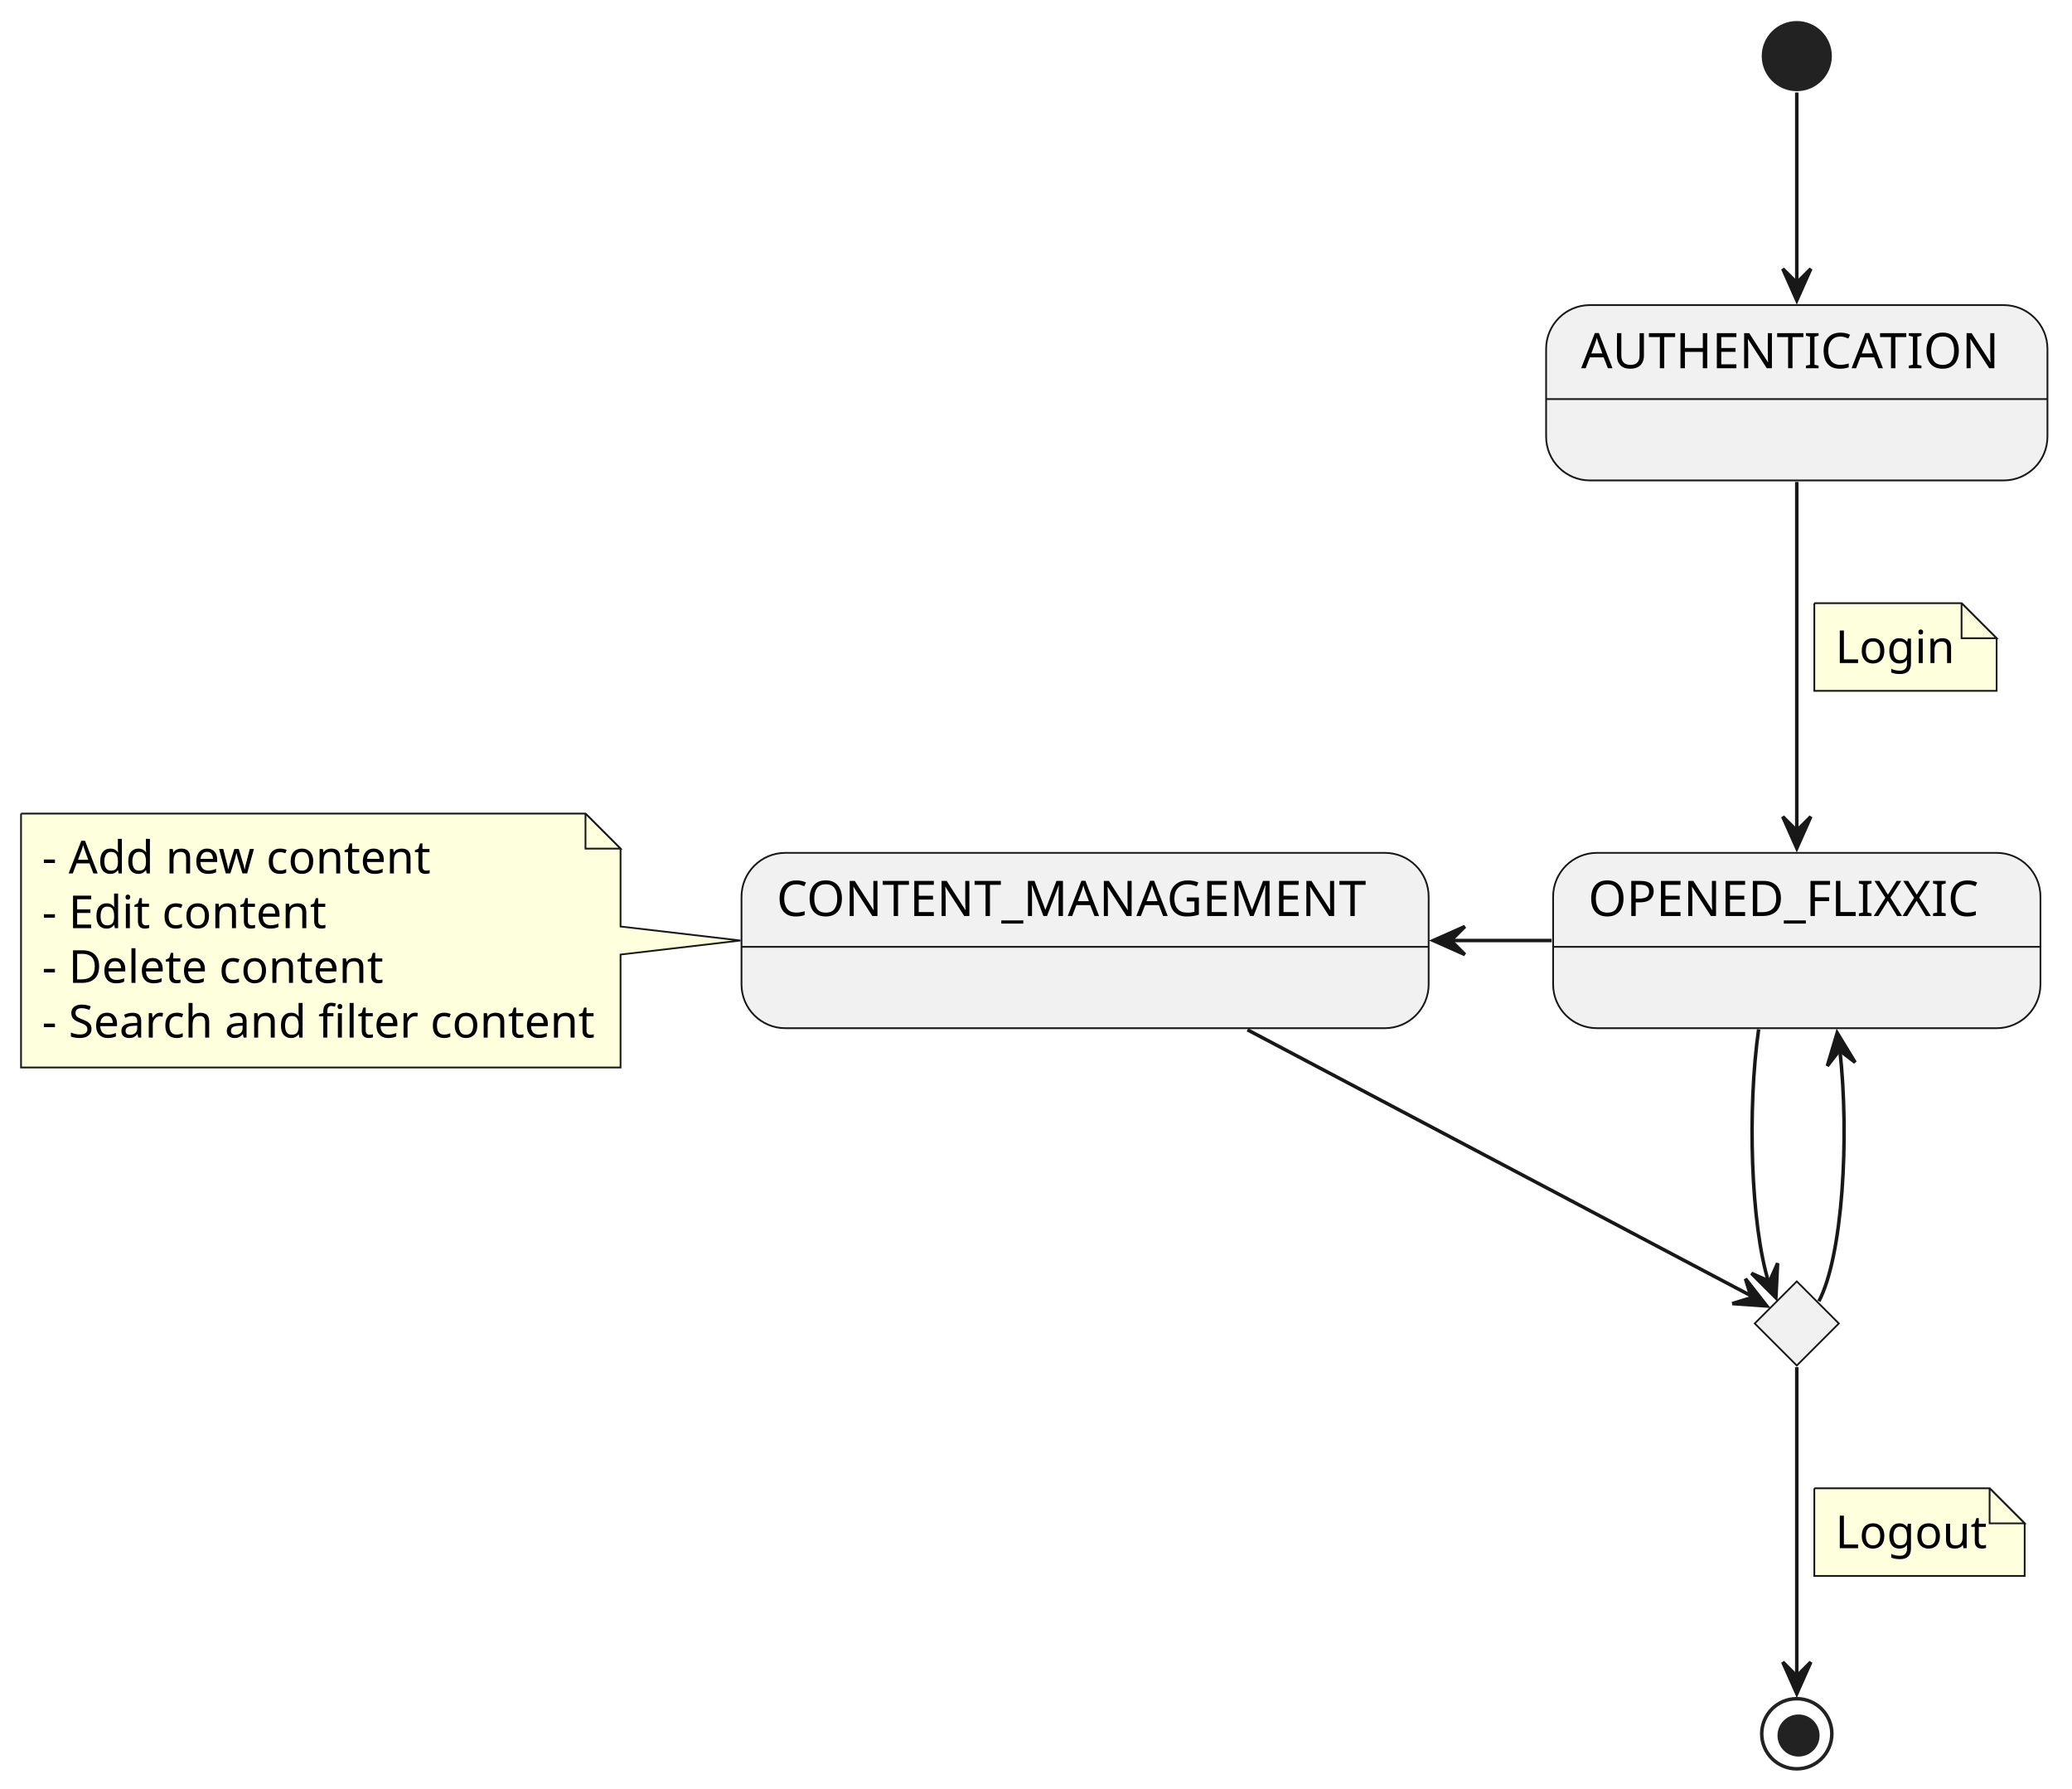
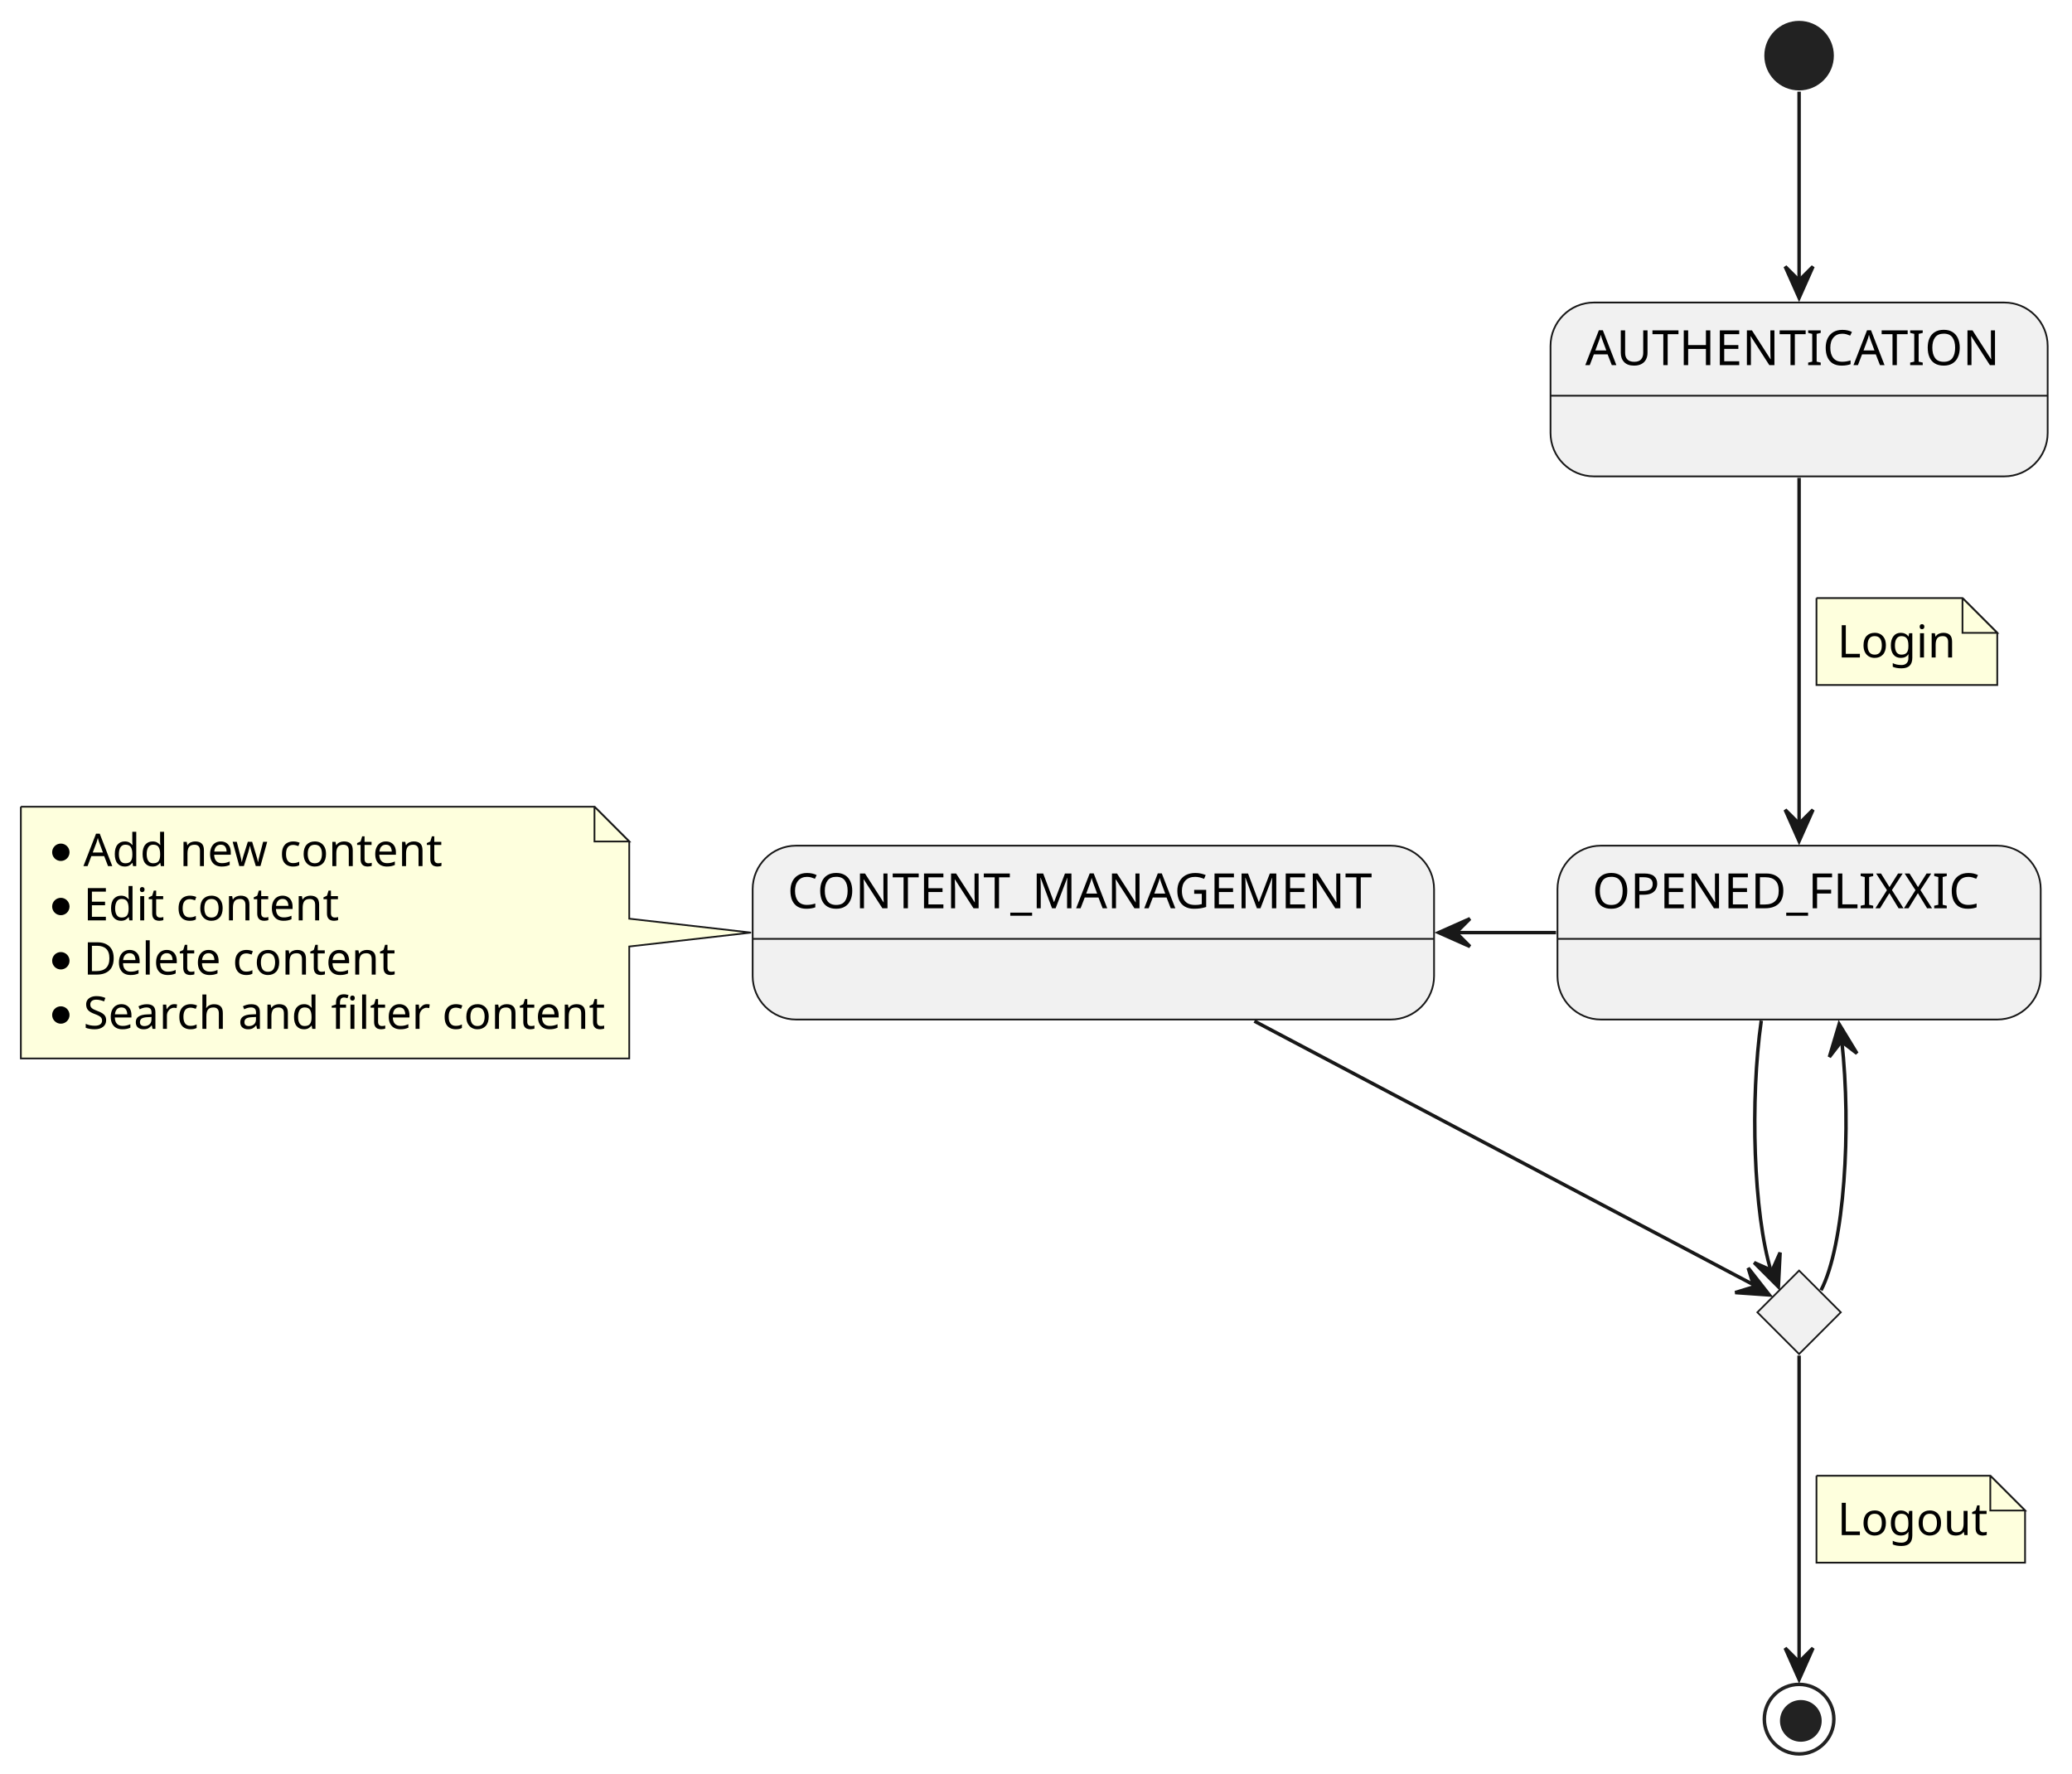
- <svg xmlns="http://www.w3.org/2000/svg" contentStyleType="text/css" height="510px" preserveAspectRatio="none" style="width:591px;height:510px;background:#FFFFFF;" version="1.1" viewBox="0 0 591 510" width="591px" zoomAndPan="magnify">
+ <svg xmlns="http://www.w3.org/2000/svg" contentStyleType="text/css" height="510px" preserveAspectRatio="none" style="width:596px;height:510px;background:#FFFFFF;" version="1.1" viewBox="0 0 596 510" width="596px" zoomAndPan="magnify">
  <defs />
  <g>
-     <ellipse cx="512.5" cy="16" fill="#222222" rx="10" ry="10" style="stroke:none;stroke-width:1.0;" />
+     <ellipse cx="517.5" cy="16" fill="#222222" rx="10" ry="10" style="stroke:none;stroke-width:1.0;" />
    <g id="AUTHENTICATION">
-       <rect fill="#F1F1F1" height="50" rx="12.5" ry="12.5" style="stroke:#181818;stroke-width:0.5;" width="143" x="441" y="87" />
-       <line style="stroke:#181818;stroke-width:0.5;" x1="441" x2="584" y1="113.8" y2="113.8" />
-       <text fill="#000000" font-family="sans-serif" font-size="14" lengthAdjust="spacing" textLength="123" x="451" y="105.006">AUTHENTICATION</text>
+       <rect fill="#F1F1F1" height="50" rx="12.5" ry="12.5" style="stroke:#181818;stroke-width:0.5;" width="143" x="446" y="87" />
+       <line style="stroke:#181818;stroke-width:0.5;" x1="446" x2="589" y1="113.8" y2="113.8" />
+       <text fill="#000000" font-family="sans-serif" font-size="14" lengthAdjust="spacing" textLength="123" x="456" y="105.006">AUTHENTICATION</text>
    </g>
    <g id="OPENED_FLIXXIC">
-       <rect fill="#F1F1F1" height="50" rx="12.5" ry="12.5" style="stroke:#181818;stroke-width:0.5;" width="139" x="443" y="243.2" />
-       <line style="stroke:#181818;stroke-width:0.5;" x1="443" x2="582" y1="270" y2="270" />
-       <text fill="#000000" font-family="sans-serif" font-size="14" lengthAdjust="spacing" textLength="119" x="453" y="261.206">OPENED_FLIXXIC</text>
+       <rect fill="#F1F1F1" height="50" rx="12.5" ry="12.5" style="stroke:#181818;stroke-width:0.5;" width="139" x="448" y="243.2" />
+       <line style="stroke:#181818;stroke-width:0.5;" x1="448" x2="587" y1="270" y2="270" />
+       <text fill="#000000" font-family="sans-serif" font-size="14" lengthAdjust="spacing" textLength="119" x="458" y="261.206">OPENED_FLIXXIC</text>
    </g>
    <g id="CONTENT_MANAGEMENT">
-       <rect fill="#F1F1F1" height="50" rx="12.5" ry="12.5" style="stroke:#181818;stroke-width:0.5;" width="196" x="211.5" y="243.2" />
-       <line style="stroke:#181818;stroke-width:0.5;" x1="211.5" x2="407.5" y1="270" y2="270" />
-       <text fill="#000000" font-family="sans-serif" font-size="14" lengthAdjust="spacing" textLength="176" x="221.5" y="261.206">CONTENT_MANAGEMENT</text>
+       <rect fill="#F1F1F1" height="50" rx="12.5" ry="12.5" style="stroke:#181818;stroke-width:0.5;" width="196" x="216.5" y="243.2" />
+       <line style="stroke:#181818;stroke-width:0.5;" x1="216.5" x2="412.5" y1="270" y2="270" />
+       <text fill="#000000" font-family="sans-serif" font-size="14" lengthAdjust="spacing" textLength="176" x="226.5" y="261.206">CONTENT_MANAGEMENT</text>
    </g>
    <g id="elem_GMN10">
-       <path d="M6,232 L6,304.4 A0,0 0 0 0 6,304.4 L177,304.4 A0,0 0 0 0 177,304.4 L177,272.2 L211.22,268.2 L177,264.2 L177,242 L167,232 L6,232 A0,0 0 0 0 6,232 " fill="#FEFFDD" style="stroke:#181818;stroke-width:0.5;" />
-       <path d="M167,232 L167,242 L177,242 L167,232 " fill="#FEFFDD" style="stroke:#181818;stroke-width:0.5;" />
-       <text fill="#000000" font-family="sans-serif" font-size="13" lengthAdjust="spacing" textLength="105" x="12" y="249.077">- Add new content</text>
-       <text fill="#000000" font-family="sans-serif" font-size="13" lengthAdjust="spacing" textLength="78" x="12" y="264.677">- Edit content</text>
-       <text fill="#000000" font-family="sans-serif" font-size="13" lengthAdjust="spacing" textLength="92" x="12" y="280.277">- Delete content</text>
-       <text fill="#000000" font-family="sans-serif" font-size="13" lengthAdjust="spacing" textLength="150" x="12" y="295.877">- Search and filter content</text>
+       <path d="M6,232 L6,304.4 A0,0 0 0 0 6,304.4 L181,304.4 A0,0 0 0 0 181,304.4 L181,272.2 L216.03,268.2 L181,264.2 L181,242 L171,232 L6,232 A0,0 0 0 0 6,232 " fill="#FEFFDD" style="stroke:#181818;stroke-width:0.5;" />
+       <path d="M171,232 L171,242 L181,242 L171,232 " fill="#FEFFDD" style="stroke:#181818;stroke-width:0.5;" />
+       <ellipse cx="17.5" cy="245.1" fill="#000000" rx="2.5" ry="2.5" style="stroke:#000000;stroke-width:0.0;" />
+       <text fill="#000000" font-family="sans-serif" font-size="13" lengthAdjust="spacing" textLength="97" x="24" y="249.077">Add new content</text>
+       <ellipse cx="17.5" cy="260.7" fill="#000000" rx="2.5" ry="2.5" style="stroke:#000000;stroke-width:0.0;" />
+       <text fill="#000000" font-family="sans-serif" font-size="13" lengthAdjust="spacing" textLength="70" x="24" y="264.677">Edit content</text>
+       <ellipse cx="17.5" cy="276.3" fill="#000000" rx="2.5" ry="2.5" style="stroke:#000000;stroke-width:0.0;" />
+       <text fill="#000000" font-family="sans-serif" font-size="13" lengthAdjust="spacing" textLength="84" x="24" y="280.277">Delete content</text>
+       <ellipse cx="17.5" cy="291.9" fill="#000000" rx="2.5" ry="2.5" style="stroke:#000000;stroke-width:0.0;" />
+       <text fill="#000000" font-family="sans-serif" font-size="13" lengthAdjust="spacing" textLength="142" x="24" y="295.877">Search and filter content</text>
    </g>
    <g id="elem_continueManagement">
-       <polygon fill="#F1F1F1" points="512.5,365.4,524.5,377.4,512.5,389.4,500.5,377.4,512.5,365.4" style="stroke:#181818;stroke-width:0.5;" />
+       <polygon fill="#F1F1F1" points="517.5,365.4,529.5,377.4,517.5,389.4,505.5,377.4,517.5,365.4" style="stroke:#181818;stroke-width:0.5;" />
    </g>
-     <ellipse cx="512.5" cy="494.4" fill="none" rx="10" ry="10" style="stroke:#222222;stroke-width:1.0;" />
-     <ellipse cx="513" cy="494.9" fill="#222222" rx="6" ry="6" style="stroke:none;stroke-width:1.0;" />
+     <ellipse cx="517.5" cy="494.4" fill="none" rx="10" ry="10" style="stroke:#222222;stroke-width:1.0;" />
+     <ellipse cx="518" cy="494.9" fill="#222222" rx="6" ry="6" style="stroke:none;stroke-width:1.0;" />
    <g id="link_*start_AUTHENTICATION">
-       <path d="M512.5,26.36 C512.5,38.98 512.5,62.07 512.5,80.94 " fill="none" id="*start-to-AUTHENTICATION" style="stroke:#181818;stroke-width:1.0;" />
-       <polygon fill="#181818" points="512.5,85.65,516.5,76.65,512.5,80.65,508.5,76.65,512.5,85.65" style="stroke:#181818;stroke-width:1.0;" />
+       <path d="M517.5,26.36 C517.5,38.98 517.5,62.07 517.5,80.94 " fill="none" id="*start-to-AUTHENTICATION" style="stroke:#181818;stroke-width:1.0;" />
+       <polygon fill="#181818" points="517.5,85.65,521.5,76.65,517.5,80.65,513.5,76.65,517.5,85.65" style="stroke:#181818;stroke-width:1.0;" />
    </g>
    <g id="link_AUTHENTICATION_OPENED_FLIXXIC">
-       <path d="M512.5,137.43 C512.5,164.39 512.5,207.8 512.5,236.9 " fill="none" id="AUTHENTICATION-to-OPENED_FLIXXIC" style="stroke:#181818;stroke-width:1.0;" />
-       <polygon fill="#181818" points="512.5,241.88,516.5,232.88,512.5,236.88,508.5,232.88,512.5,241.88" style="stroke:#181818;stroke-width:1.0;" />
-       <path d="M517.5,172 L517.5,197 L569.5,197 L569.5,182 L559.5,172 L517.5,172 " fill="#FEFFDD" style="stroke:#181818;stroke-width:0.5;" />
-       <path d="M559.5,172 L559.5,182 L569.5,182 L559.5,172 " fill="#FEFFDD" style="stroke:#181818;stroke-width:0.5;" />
-       <text fill="#000000" font-family="sans-serif" font-size="13" lengthAdjust="spacing" textLength="31" x="523.5" y="189.077">Login</text>
+       <path d="M517.5,137.43 C517.5,164.39 517.5,207.8 517.5,236.9 " fill="none" id="AUTHENTICATION-to-OPENED_FLIXXIC" style="stroke:#181818;stroke-width:1.0;" />
+       <polygon fill="#181818" points="517.5,241.88,521.5,232.88,517.5,236.88,513.5,232.88,517.5,241.88" style="stroke:#181818;stroke-width:1.0;" />
+       <path d="M522.5,172 L522.5,197 L574.5,197 L574.5,182 L564.5,172 L522.5,172 " fill="#FEFFDD" style="stroke:#181818;stroke-width:0.5;" />
+       <path d="M564.5,172 L564.5,182 L574.5,182 L564.5,172 " fill="#FEFFDD" style="stroke:#181818;stroke-width:0.5;" />
+       <text fill="#000000" font-family="sans-serif" font-size="13" lengthAdjust="spacing" textLength="31" x="528.5" y="189.077">Login</text>
    </g>
    <g id="link_CONTENT_MANAGEMENT_OPENED_FLIXXIC">
-       <path d="M413.8,268.2 C423.4,268.2 432.99,268.2 442.58,268.2 " fill="none" id="CONTENT_MANAGEMENT-backto-OPENED_FLIXXIC" style="stroke:#181818;stroke-width:1.0;" />
-       <polygon fill="#181818" points="408.83,268.2,417.83,272.2,413.83,268.2,417.83,264.2,408.83,268.2" style="stroke:#181818;stroke-width:1.0;" />
+       <path d="M418.8,268.2 C428.4,268.2 437.99,268.2 447.58,268.2 " fill="none" id="CONTENT_MANAGEMENT-backto-OPENED_FLIXXIC" style="stroke:#181818;stroke-width:1.0;" />
+       <polygon fill="#181818" points="413.83,268.2,422.83,272.2,418.83,268.2,422.83,264.2,413.83,268.2" style="stroke:#181818;stroke-width:1.0;" />
    </g>
    <g id="link_OPENED_FLIXXIC_continueManagement">
-       <path d="M501.62,293.53 C498.39,316.19 499.34,348.94 504.47,365.67 " fill="none" id="OPENED_FLIXXIC-to-continueManagement" style="stroke:#181818;stroke-width:1.0;" />
-       <polygon fill="#181818" points="506.54,370.06,507.036,360.224,504.742,365.394,499.572,363.1,506.54,370.06" style="stroke:#181818;stroke-width:1.0;" />
+       <path d="M506.62,293.53 C503.39,316.19 504.34,348.94 509.47,365.67 " fill="none" id="OPENED_FLIXXIC-to-continueManagement" style="stroke:#181818;stroke-width:1.0;" />
+       <polygon fill="#181818" points="511.54,370.06,512.037,360.224,509.742,365.394,504.572,363.1,511.54,370.06" style="stroke:#181818;stroke-width:1.0;" />
    </g>
    <g id="link_continueManagement_OPENED_FLIXXIC">
-       <path d="M518.81,371.06 C525.57,358.16 527.57,324.51 524.78,299.39 " fill="none" id="continueManagement-to-OPENED_FLIXXIC" style="stroke:#181818;stroke-width:1.0;" />
-       <polygon fill="#181818" points="524.02,294.53,521.211,303.97,524.663,299.488,529.144,302.941,524.02,294.53" style="stroke:#181818;stroke-width:1.0;" />
+       <path d="M523.81,371.06 C530.57,358.16 532.57,324.51 529.78,299.39 " fill="none" id="continueManagement-to-OPENED_FLIXXIC" style="stroke:#181818;stroke-width:1.0;" />
+       <polygon fill="#181818" points="529.02,294.53,526.211,303.97,529.663,299.488,534.144,302.941,529.02,294.53" style="stroke:#181818;stroke-width:1.0;" />
    </g>
    <g id="link_CONTENT_MANAGEMENT_continueManagement">
-       <path d="M355.82,293.66 C402.55,318.34 471.71,354.86 499.88,369.73 " fill="none" id="CONTENT_MANAGEMENT-to-continueManagement" style="stroke:#181818;stroke-width:1.0;" />
-       <polygon fill="#181818" points="503.94,372.41,497.865,364.658,499.524,370.066,494.115,371.724,503.94,372.41" style="stroke:#181818;stroke-width:1.0;" />
+       <path d="M360.82,293.66 C407.55,318.34 476.71,354.86 504.88,369.73 " fill="none" id="CONTENT_MANAGEMENT-to-continueManagement" style="stroke:#181818;stroke-width:1.0;" />
+       <polygon fill="#181818" points="508.94,372.41,502.865,364.658,504.524,370.066,499.115,371.724,508.94,372.41" style="stroke:#181818;stroke-width:1.0;" />
    </g>
    <g id="link_continueManagement_*end">
-       <path d="M512.5,389.85 C512.5,410.71 512.5,454.91 512.5,478.24 " fill="none" id="continueManagement-to-*end" style="stroke:#181818;stroke-width:1.0;" />
-       <polygon fill="#181818" points="512.5,482.96,516.5,473.96,512.5,477.96,508.5,473.96,512.5,482.96" style="stroke:#181818;stroke-width:1.0;" />
-       <path d="M517.5,424.4 L517.5,449.4 L577.5,449.4 L577.5,434.4 L567.5,424.4 L517.5,424.4 " fill="#FEFFDD" style="stroke:#181818;stroke-width:0.5;" />
-       <path d="M567.5,424.4 L567.5,434.4 L577.5,434.4 L567.5,424.4 " fill="#FEFFDD" style="stroke:#181818;stroke-width:0.5;" />
-       <text fill="#000000" font-family="sans-serif" font-size="13" lengthAdjust="spacing" textLength="39" x="523.5" y="441.477">Logout</text>
+       <path d="M517.5,389.85 C517.5,410.71 517.5,454.91 517.5,478.24 " fill="none" id="continueManagement-to-*end" style="stroke:#181818;stroke-width:1.0;" />
+       <polygon fill="#181818" points="517.5,482.96,521.5,473.96,517.5,477.96,513.5,473.96,517.5,482.96" style="stroke:#181818;stroke-width:1.0;" />
+       <path d="M522.5,424.4 L522.5,449.4 L582.5,449.4 L582.5,434.4 L572.5,424.4 L522.5,424.4 " fill="#FEFFDD" style="stroke:#181818;stroke-width:0.5;" />
+       <path d="M572.5,424.4 L572.5,434.4 L582.5,434.4 L572.5,424.4 " fill="#FEFFDD" style="stroke:#181818;stroke-width:0.5;" />
+       <text fill="#000000" font-family="sans-serif" font-size="13" lengthAdjust="spacing" textLength="39" x="528.5" y="441.477">Logout</text>
    </g>
  </g>
</svg>
